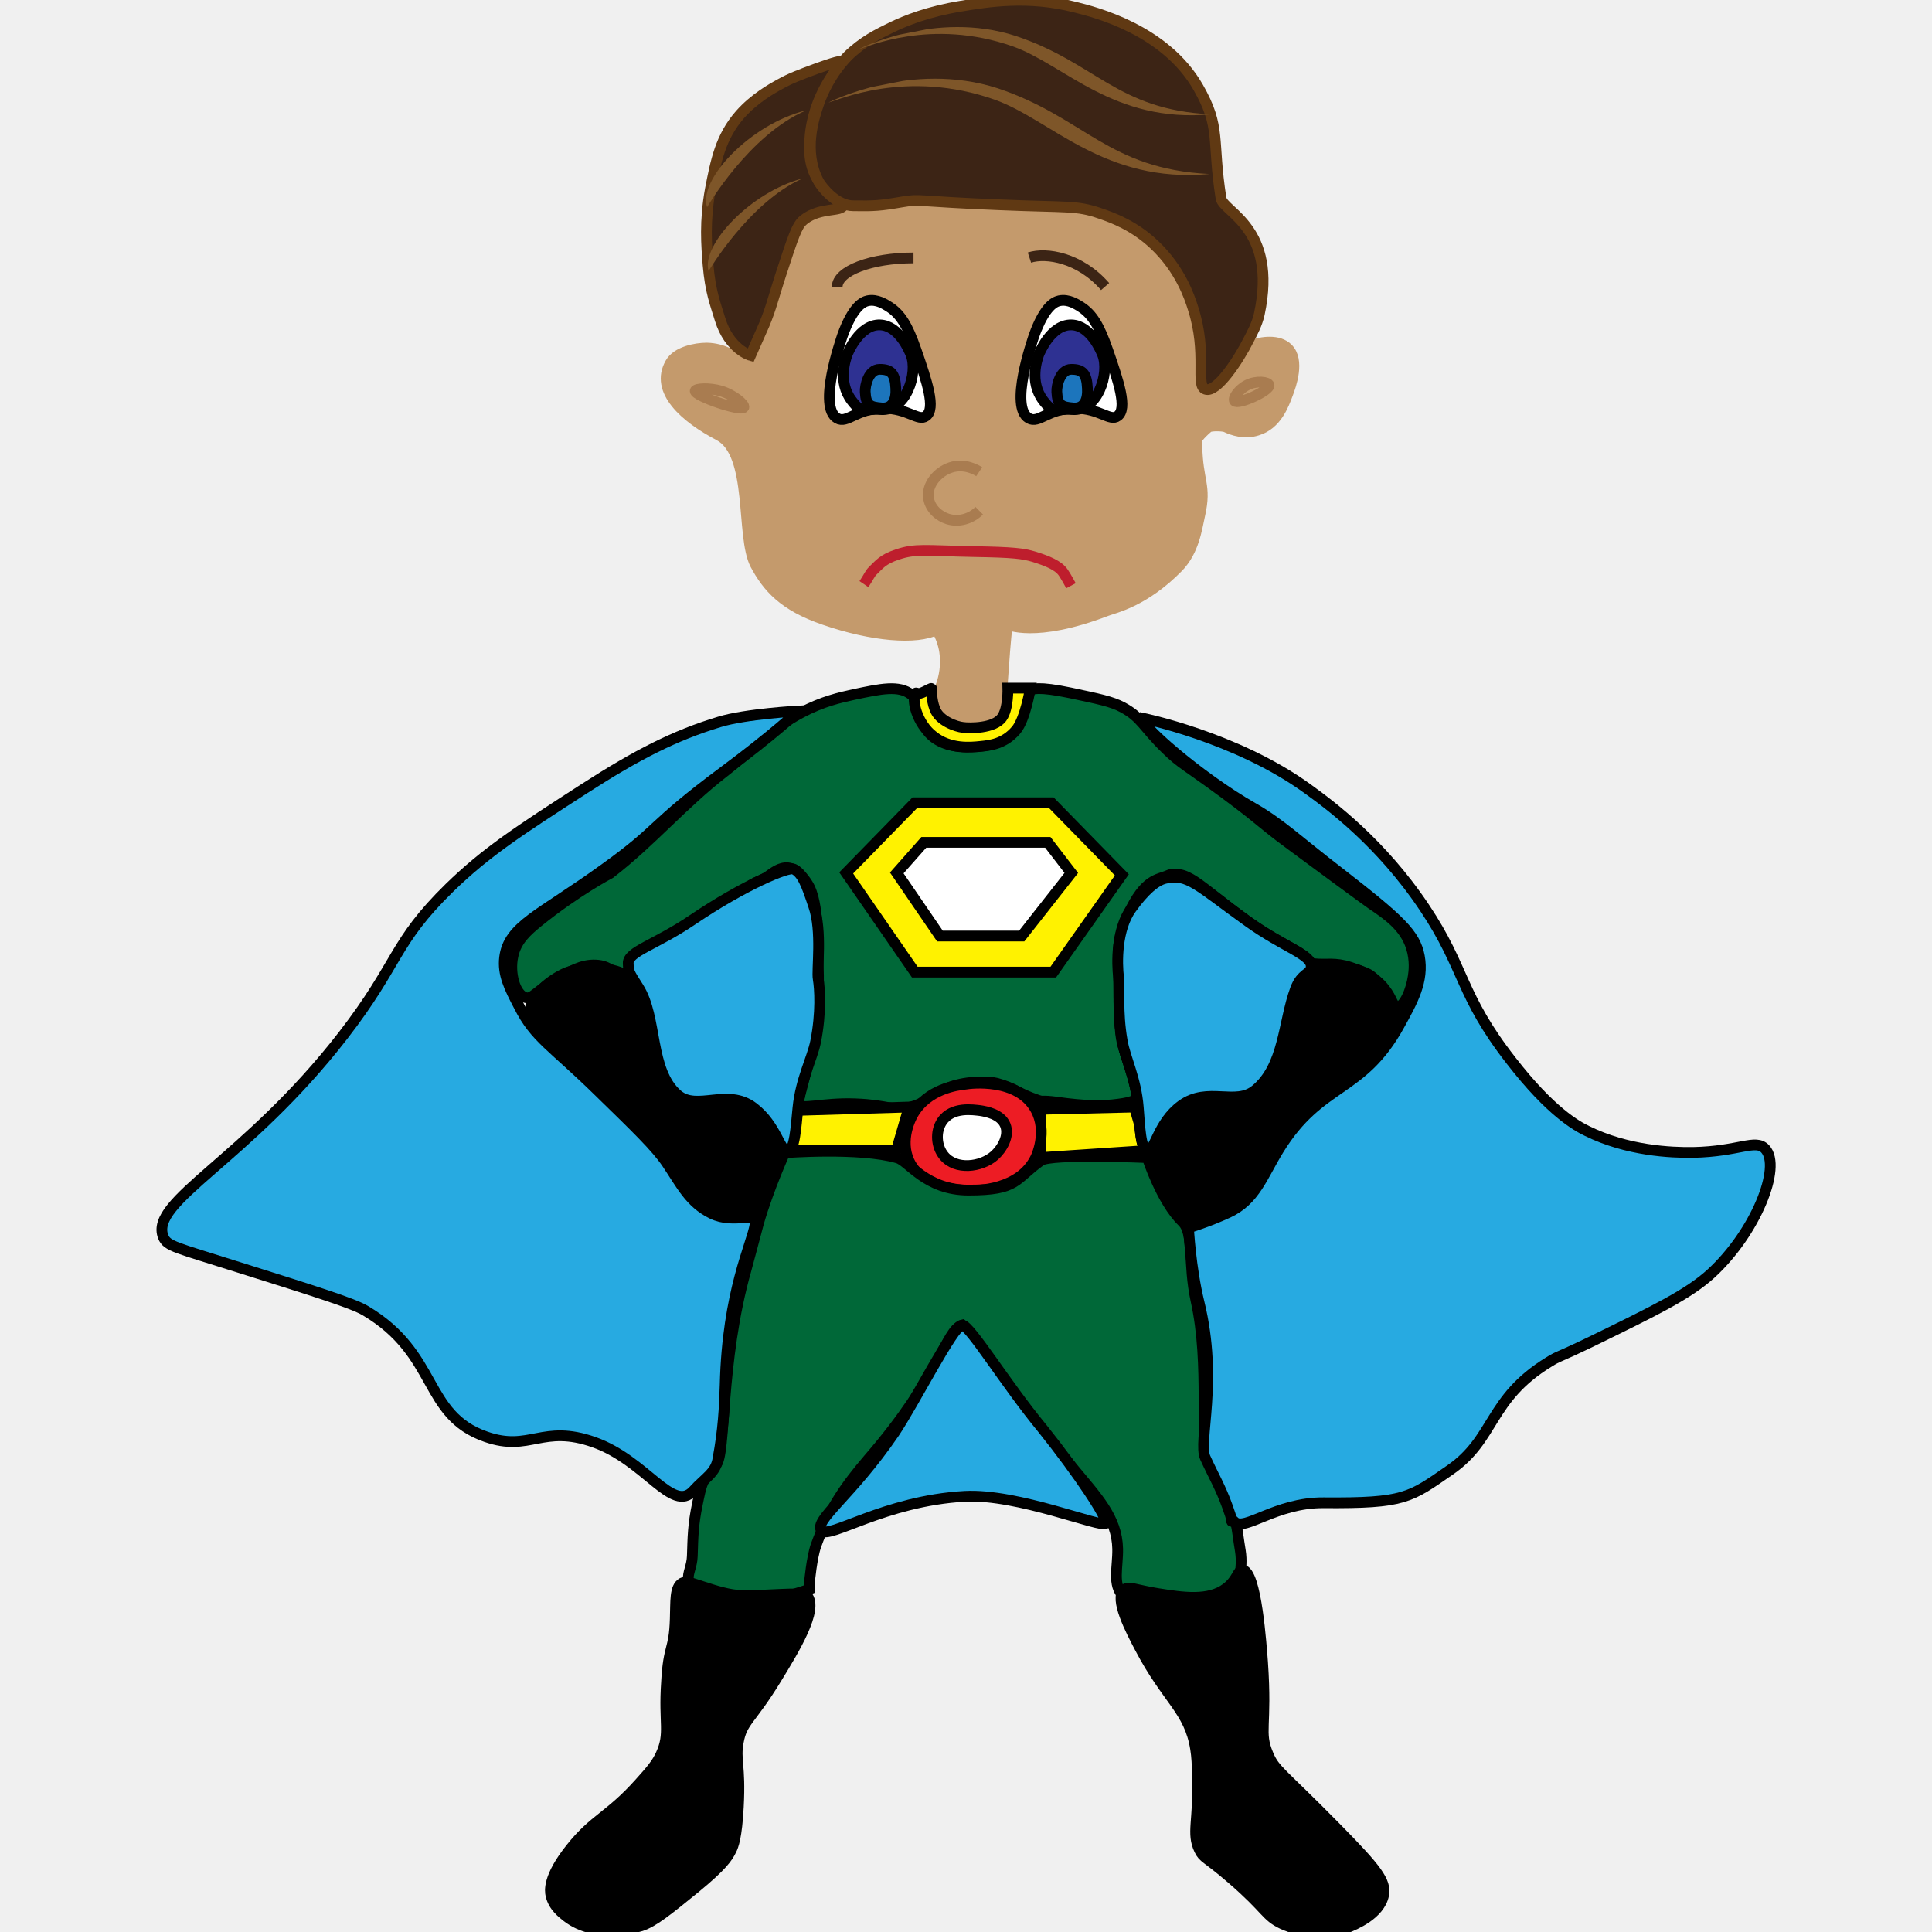
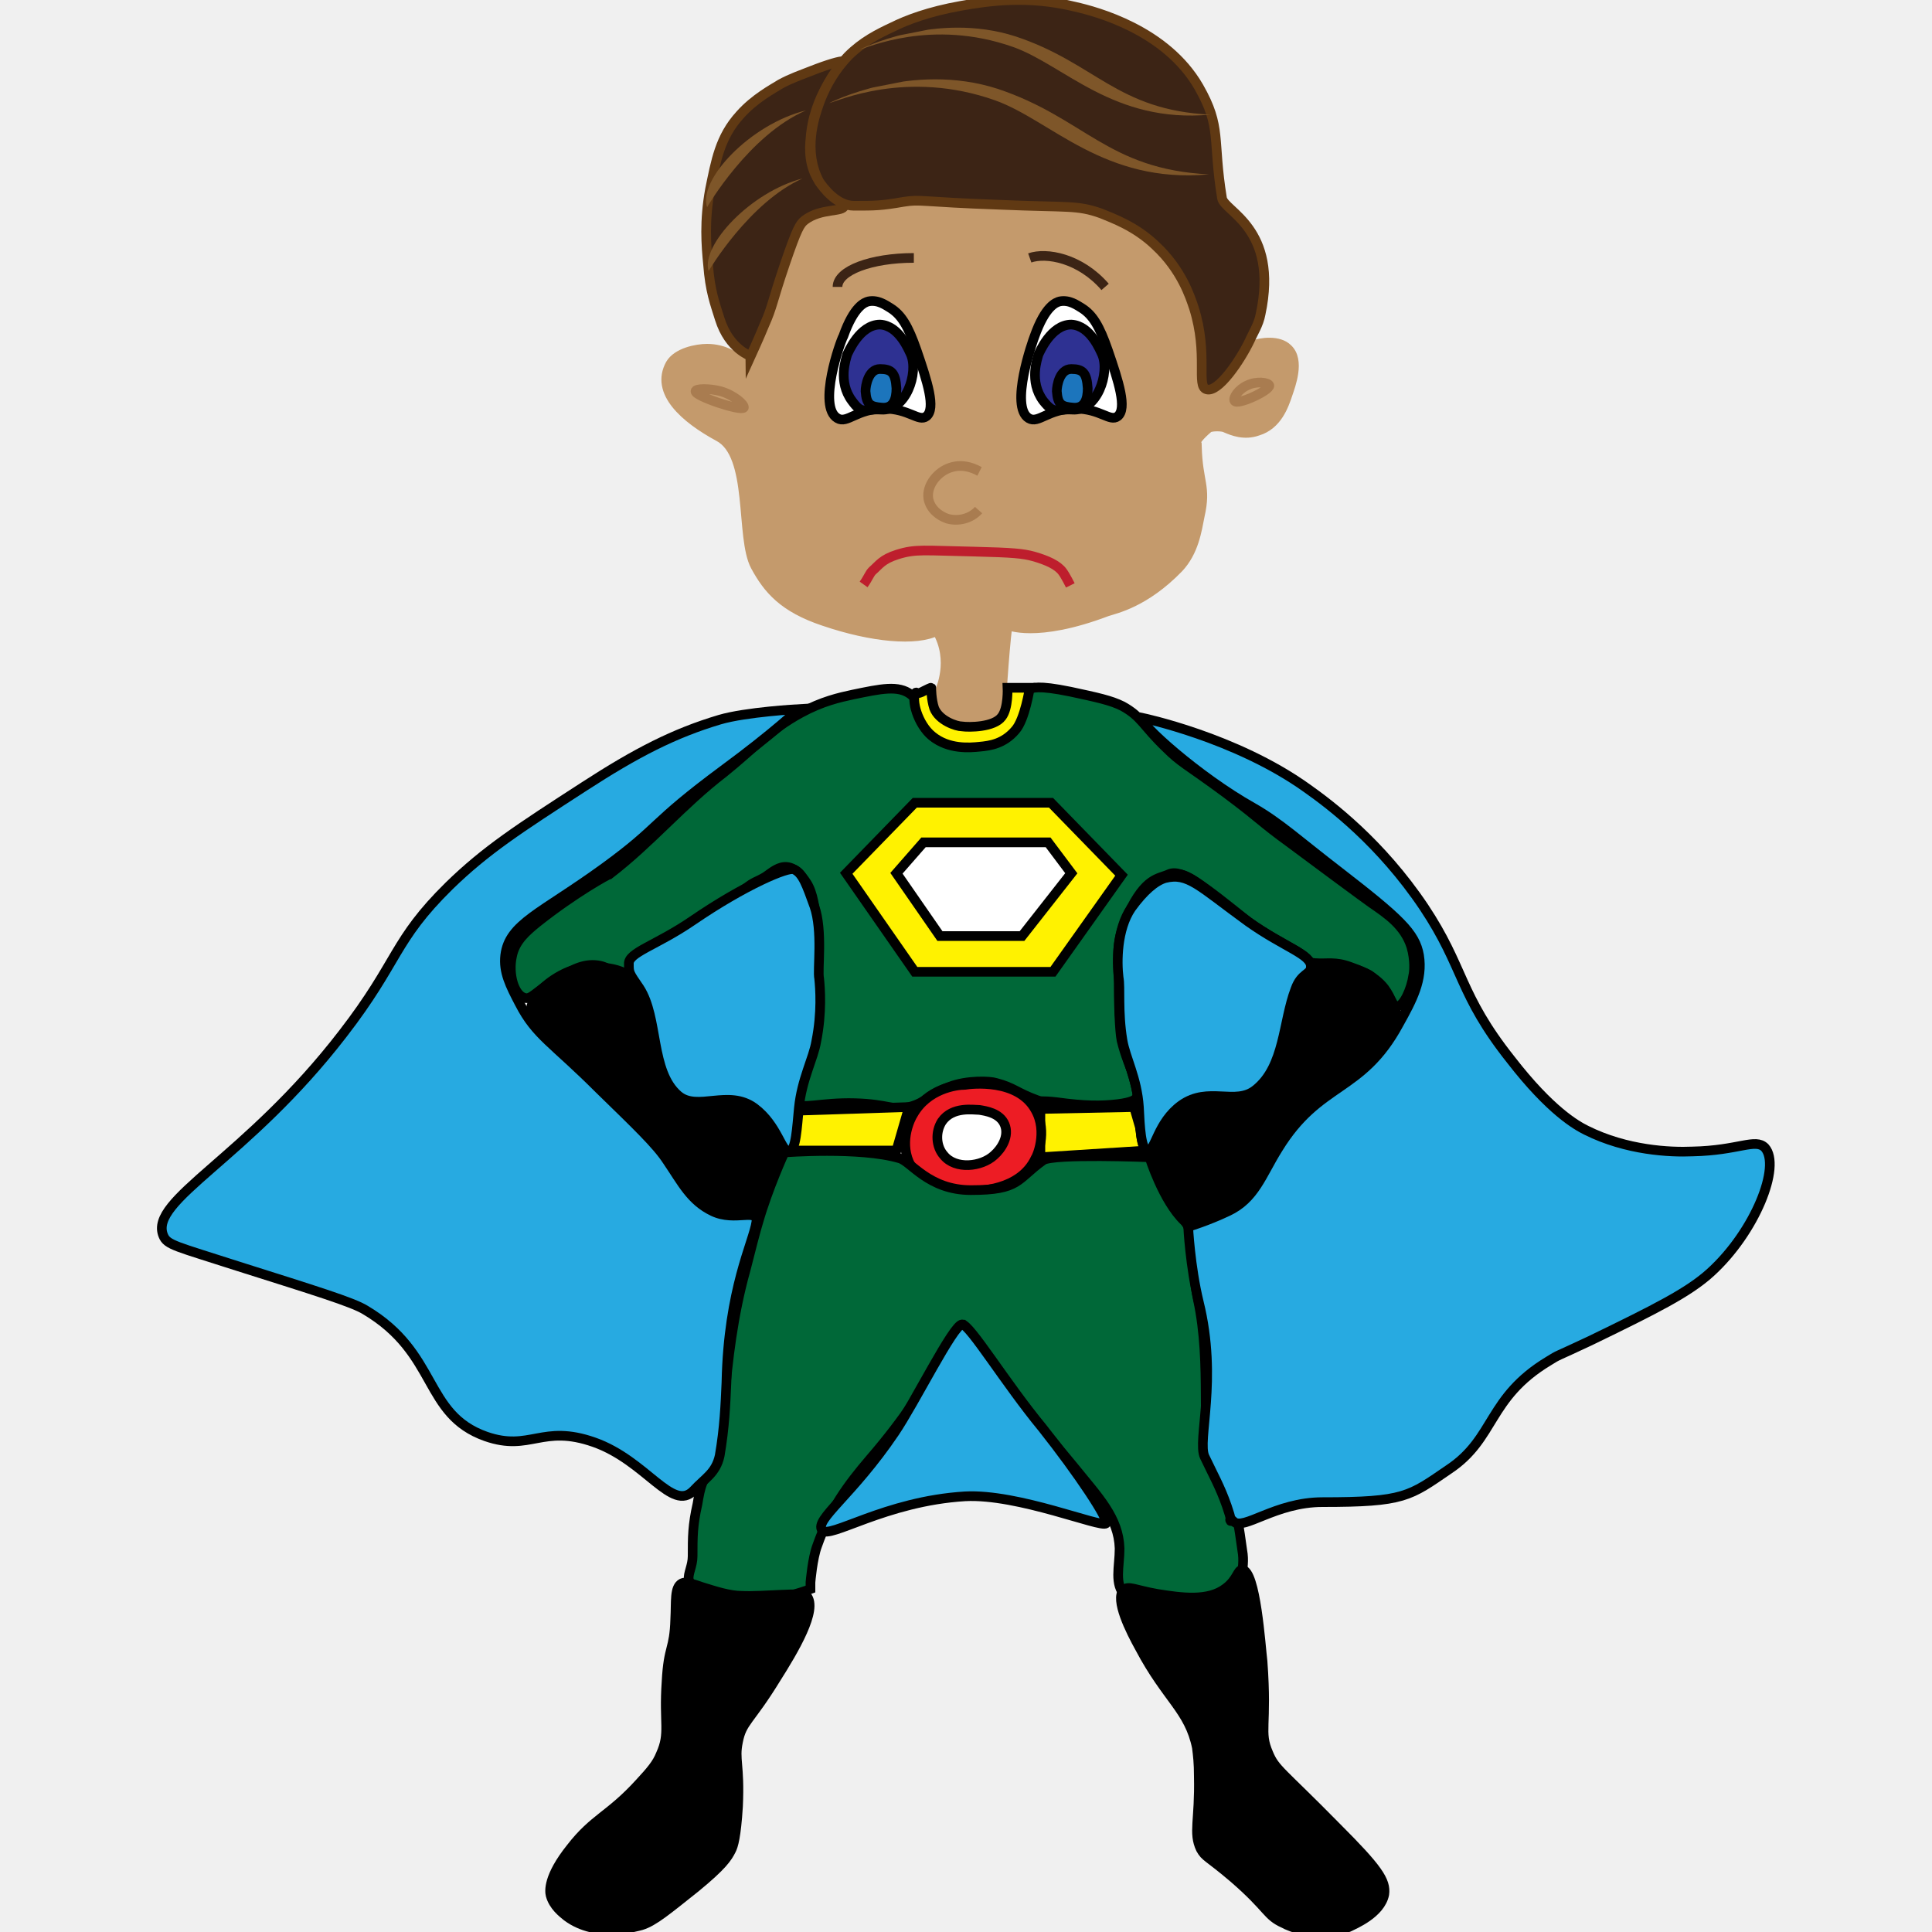
- <svg xmlns="http://www.w3.org/2000/svg" xmlns:xlink="http://www.w3.org/1999/xlink" version="1.1" id="Layer_1" x="0px" y="0px" viewBox="0 0 600 600" enable-background="new 0 0 600 600" xml:space="preserve">
+ <svg xmlns="http://www.w3.org/2000/svg" xmlns:xlink="http://www.w3.org/1999/xlink" version="1.1" id="Layer_1" x="0px" y="0px" viewBox="0 0 200 200" enable-background="new 0 0 200 200" xml:space="preserve">
  <symbol id="Brown_Hair_1" viewBox="-8.1 -3.4 16.2 6.8">
    <g>
      <path fill="#7E5629" d="M-8.1,2.5c0,0,10.4-0.9,16.2-5.9C3.6,2-5.5,4.9-8.1,2.5z" />
    </g>
  </symbol>
  <symbol id="Brown_Hair_4" viewBox="-11.3 -7.7 22.6 15.3">
    <path fill="#7E5629" d="M-11.3,6.9c0,0,5.6,2.6,10.6-1.9c5-4.6,5.8-10.2,12-12.7C4.7-6.6,2.2,0.8-1,3.9C-6.1,8.8-10.8,6.9-11.3,6.9   z" />
  </symbol>
+   <path fill="#C49A6C" stroke="#C49A6C" stroke-miterlimit="10" d="M103.6,73.5c0,0,0.3-5.6,0.7-8.8c0,0,2.9,1.4,10.3-1.4  c0.9-0.3,3.9-0.9,7.4-4.5c1.6-1.7,1.9-3.9,2.2-5.4c0.7-3.1-0.2-3.4-0.3-7.2c0,0-0.8-0.2,1.2-1.9c0.3-0.2,1.5-0.2,1.8,0  c0.7,0.3,1.9,0.8,3.3,0.3c2-0.6,2.7-2.6,3.1-3.8c0.3-0.9,1.3-3.5,0-4.7c-0.9-0.9-2.7-0.7-3.8-0.3c-3.4,1.2-3.9,5.5-5,5.3  c-0.9-0.1,0.2-1.9-0.9-6.9c-0.3-1.4-0.2-1.7-1.7-4.6c-1.1-2-2.3-4.6-4.1-5.7c-2-1.2-3.8-2.4-9-2.8c-5.7-0.4-6.6-0.1-13-0.3  c-2.7-0.1-6.5-0.1-12.1,2.5c-2.1,0.9-3.5,9.2-4.3,10.3c-2.9,4,0,4.9-0.3,5.9c0,0,0,0,0,0c-0.2,0.1-1.2-1.3-2.5-2.2  c-0.4-0.3-1.6-1.2-3.4-1.2c-1.1,0-3.1,0.4-3.8,1.6c-1.6,2.9,1.5,5.6,5,7.5c3.6,1.9,2.2,10.4,3.8,13.4c1.3,2.4,2.9,4.3,7.1,5.7  c5,1.7,9.6,2.1,11.7,1l0,0c1.8,3.1,0.3,6.2,0.3,6.2c0,0.4,0,1,0,1.7c0.4,0.4,1.3,0.8,2.4,1.2c0.3,0.1,0.7,0.1,1.1,0.1  C102.4,74.5,103.6,73.5,103.6,73.5z" />
+   <path fill="#006838" stroke="#000000" stroke-miterlimit="10" d="M94.3,71.9c-1.3-1-3.1-0.6-6,0c-1.4,0.3-3.2,0.7-5.4,1.9  c-3.3,1.8-5,3.8-8,6.2c-4.3,3.3-7.5,7.2-11.8,10.5c-0.1,0-3.6,1.9-7.5,5c-1.1,0.9-2.3,1.9-2.6,3.5c-0.4,1.8,0.2,4,1.3,4.3  c0.7,0.2,1.1-0.6,3.2-1.9c1.4-0.8,2.6-1.6,4.1-1.5c1.5,0.1,1.6,0.9,2.8,0.9c2.2,0.1,4.8-3.6,6.4-4.7c1.5-1,3.6-1.4,5.9-3.7  c1.2-1.1,1.4-1,2.3-1.5c1-0.5,2.5-2.6,4.5,0.5c1.3,2,1,6.7,1.1,8.8c0.1,1.6,0,5.9-0.8,9c0,0-0.1,0.5-0.8,3.1l-0.5,1.9  c0.3,0.7,2.5-0.1,6,0c3.5,0.1,3.9,0.8,5.6,0.4c1.9-0.5,2-1.3,4.2-2.1c1.8-0.7,4.2-0.6,4.8-0.4c1.9,0.5,2.1,1,4.3,1.8  c0.6,0.2,0.3,0,2,0.2c2.9,0.4,4.6,0.4,6.3,0.2c1.6-0.2,1.8-0.5,1.9-0.6c0.8-1-0.7-2.7-1.5-6c-0.2-1-0.3-3.7-0.3-6.9  c0-1.8-0.4-3.3,1-6.2c1.8-3.8,3.1-3.6,4.2-4.1c1.3-0.6,3.6,1.2,8.2,4.9c3.7,2.9,4.7,4.1,6.9,4.3c1.3,0.1,2.1-0.2,3.7,0.4  c0.8,0.3,2.4,0.8,3.5,2.2c0.8,1.1,0.8,1.8,1.3,1.9c0.7,0,1.5-1.8,1.7-3.2c0.1-0.4,0.2-1.6-0.2-3c-0.7-2.2-2.5-3.4-4.1-4.5  c0,0-0.6-0.4-8.4-6.2c-3.3-2.4-2.7-2.2-6.7-5.2c-4.2-3.1-4.6-3.1-6.2-4.7c-2.4-2.3-2.5-3.2-4.5-4.3c-1.2-0.6-2.6-0.9-5.4-1.5  c-3.4-0.7-4-0.4-4.3-0.2c-1.2,0.9-0.2,2.5-1.5,4.1c-1.3,1.6-3.6,1.7-4.5,1.7c-0.9,0-2.7,0.1-4.1-1.1C94.9,74.8,95.8,73.1,94.3,71.9z  " />
+   <polygon fill="#FFF200" stroke="#000000" stroke-miterlimit="10" points="94.7,83.1 87.6,90.4 94.7,100.6 109,100.6 116.1,90.6   108.8,83.1 " />
+   <polygon fill="#FFFFFF" stroke="#000000" stroke-miterlimit="10" points="92.8,90.4 97.3,96.9 105.8,96.9 110.9,90.4 108.5,87.2   95.6,87.2 " />
+   <path stroke="#000000" stroke-miterlimit="10" d="M55,104.2c-0.3,1.2,0.6,2.5,3.4,5.2c5.9,5.9,6.7,5.1,9.1,8.2  c2.4,3,2.8,5.3,6.2,7.7c1.4,1,2.4,1.4,3.4,1.1c1.8-0.5,2.4-3.2,2.8-4.9c0.4-1.8,0.9-4.1-0.4-5.8c-1-1.3-2.6-1.6-3.7-1.9  c-2.5-0.5-3.2,0.4-4.5,0c-3.9-1.1-2.1-10.9-6.7-13.1c-1.9-0.9-4.4-0.5-5.5-0.2C57.9,100.9,55.4,102.4,55,104.2z" />
+   <path stroke="#000000" stroke-miterlimit="10" d="M136.3,100.3c-4.2,1.6-2.5,10.8-7.1,13.1c-2.3,1.1-4-0.6-6.5,1.1  c-2.5,1.7-2.9,4.7-3,5c-0.3,2.7,0.9,6.3,3.2,6.9c1.4,0.4,2.8-0.4,3.9-1.1c2.9-1.8,3.2-3.7,5.6-6.7c1-1.3,0.8-0.7,8.8-8  c2.5-2.3,3.7-3.4,3.5-4.9c-0.2-2.1-2.3-4.4-3-4.8C140.8,100.4,138.3,99.5,136.3,100.3z" />
+   <path fill="#FFF200" stroke="#000000" stroke-miterlimit="10" d="M81.8,115c-0.4,1.4-0.7,2.7-1.1,4.1h12.1l1.3-4.5L81.8,115z" />
+   <polygon fill="#FFF200" stroke="#000000" stroke-miterlimit="10" points="107.7,114.8 107.7,119.8 118.7,119.1 117.4,114.6 " />
+   <path fill="#ED1C24" stroke="#000000" stroke-miterlimit="10" d="M94.5,115.4c-0.2,0.3-1.4,2.6-0.4,4.9c1.4,2.9,5.4,3,6.2,3  c0.9,0,5.3,0,6.9-3.4c0.1-0.1,1.3-2.7,0-5c-1.8-3.3-6.7-2.7-7.3-2.6C99,112.3,96,112.7,94.5,115.4z" />
+   <path fill="#FFFFFF" stroke="#000000" stroke-miterlimit="10" d="M97.5,116.1c-0.7,1.1-0.6,2.6,0.2,3.5c1.2,1.5,3.9,1.2,5.2,0  c0.8-0.7,1.6-2,1.1-3.2s-2-1.4-2.6-1.5C100.8,114.9,98.6,114.5,97.5,116.1z" />
+   <path fill="#006838" stroke="#000000" stroke-miterlimit="10" d="M81.2,119.3c0,0-1.7,3.7-2.7,7.2c-0.2,0.6-0.9,3.3-1.3,4.9  c-2.7,9.6-2.1,19.2-3.1,20.2c-1.4,1.3-1.6,2.3-1.9,4.1c-0.5,2.2-0.5,3.4-0.5,5.4c0,1-0.5,1.8-0.4,2.4c0.2,0.9,1.7,1.4,2.8,1.7  c0.6,0.2,3.1,0.5,5.1,0.4c2.1-0.1,4.7-1.1,4.7-1.1v-0.7c0,0,0.2-2.5,0.7-3.8c1.3-3.7,3.1-6.2,5.5-9c7.5-8.7,8-13.3,9.6-13.8  c0,0,3.1,4.6,11.5,14.7c2.5,3.1,4.6,5.2,4.7,8.4c0,1.9-0.6,3.7,0.6,4.9c0.3,0.3,0.7,0.6,3.5,0.7c5.1,0.3,6.6-0.6,7.1-0.9  c0.5-0.3,1.4-1,1.5-1.9c0-0.8,0.2-1.5,0-2.6c-0.4-2.6-0.3-3.3-1.6-5.6c-0.6-1-1-2.4-1.6-3.6c-1.2-2.6,0.1-9.9-1.4-16.8  c-0.8-3.8-0.2-6.9-1.4-8.1c-2.2-2.1-3.6-6.6-3.6-6.6s-9.9-0.4-11,0.3c-2.8,2-2.4,3.1-7.5,3.1c-4.4,0-6.2-3-7.4-3.3  C89,118.7,81.2,119.3,81.2,119.3z" />
+   <path stroke="#000000" stroke-miterlimit="10" d="M69.9,167.6c0.1-1.8-0.1-3.3,0.7-3.7c0.4-0.2,0.9,0,2.1,0.4  c1.3,0.4,2.8,0.9,4.1,0.9c2.2,0.1,6.4-0.4,6.7,0c1.2,1.4-1.3,5.6-3.2,8.6c-2.7,4.4-3.5,4.4-3.9,6.5c-0.4,1.9,0.2,2.3,0,6.7  c-0.2,3.2-0.5,4.1-0.7,4.5c-0.4,0.8-0.9,1.6-3.7,3.9c-2.9,2.3-4.3,3.5-5.6,3.9c-0.4,0.1-4.6,1.4-7.7-0.9c-0.5-0.4-1.4-1.1-1.7-2.2  c-0.1-0.4-0.3-1.9,2.1-4.9c2.4-3.1,4-3.3,7.1-6.7c1.2-1.3,1.8-2,2.2-3c1-2.2,0.3-3.2,0.6-7.5C69.2,170.3,69.8,170.9,69.9,167.6z" />
+   <path stroke="#000000" stroke-miterlimit="10" d="M118,170.6c-1-1.8-2.6-5-1.7-6c0.5-0.5,1.2,0,3.5,0.4c2.5,0.4,5.3,0.8,7.1-0.6  c1.2-0.9,1.2-1.9,1.7-1.9c1.4,0.1,1.9,7.9,2.1,9.5c0.5,6.8-0.4,7.2,0.6,9.5c0.7,1.7,1.3,1.8,7.1,7.7c4.2,4.2,5.1,5.5,4.9,6.9  c-0.4,2-3.1,3.1-3.7,3.4c-3.2,1.2-6.2-0.1-6.7-0.4c-1.8-0.8-1.5-1.5-5.2-4.7c-2.7-2.3-2.9-2.1-3.4-3c-0.8-1.7-0.1-2.9-0.2-7.5  c0-1.4-0.1-2.2-0.2-3C123.1,177,120.8,175.9,118,170.6z" />
+   <path fill="#27AAE1" stroke="#000000" stroke-miterlimit="10" d="M118.2,74.3c0,0,9.7,2,17.1,7.3c2.4,1.7,7.6,5.6,12.1,12.3  c4.2,6.3,3.6,9,9,15.8c4.1,5.3,6.8,6.8,7.8,7.3c4.2,2.1,8.7,2.3,11,2.2c4.8-0.1,6.5-1.4,7.5-0.4c1.7,1.9-1,8.7-5.6,12.9  c-2.3,2.1-5.7,3.8-12.5,7.1c-3.6,1.7-3.2,1.4-4.3,2.1c-6.3,3.8-5.5,8-10.3,11.2c-4.1,2.8-4.6,3.4-13.1,3.4c-4.9,0-8.2,3-9.2,2  c-0.9-0.9,0.3,1.3-0.7-1.6c-0.7-2-1.4-3.2-2.3-5.1c-0.8-1.7,1.4-7.9-0.6-16c-0.9-3.7-1.1-7.8-1.1-7.8s2-0.6,4.1-1.6  c2.8-1.3,3.5-3.8,5.2-6.5c4.3-7,8.6-5.7,12.5-12.9c1.4-2.5,2.5-4.6,2.1-7.1c-0.4-2.3-2-3.8-8.2-8.6c-4.3-3.3-6.2-5.1-9-6.7  C124,80.4,117.8,74.8,118.2,74.3z" />
  <g>
-     <path fill="#C49A6C" stroke="#C49A6C" stroke-width="3.338" stroke-miterlimit="10" d="M310.8,220.4c0,0,0.9-16.7,2-26.5   c0,0,8.6,4.3,30.8-4.2c2.6-1,11.7-2.8,22.3-13.6c4.8-5,5.7-11.6,6.7-16.2c2.1-9.3-0.7-10.2-0.9-21.6c0,0-2.3-0.6,3.5-5.6   c0.8-0.6,4.6-0.5,5.5-0.1c2.1,1,5.8,2.3,9.8,1c5.9-1.8,8.1-7.8,9.4-11.3c1-2.6,3.8-10.4,0-14.1c-2.8-2.8-8-2.1-11.3-0.9   c-10.1,3.7-11.7,16.5-15,16c-2.8-0.4,0.7-5.8-2.8-20.7c-1-4.2-0.6-5.2-5.2-13.9c-3.2-6-6.8-13.8-12.4-17.2   c-5.9-3.5-11.5-7.2-27.1-8.4c-17.1-1.2-19.9-0.2-38.9-1c-8-0.3-19.6-0.3-36.4,7.4c-6.2,2.8-10.4,27.7-12.8,30.9   c-8.8,11.9,0.1,14.7-0.8,17.8c0,0.1,0,0.1-0.1,0.1c-0.7,0.4-3.6-3.8-7.5-6.6c-1.1-0.8-4.9-3.5-10.1-3.6c-3.4,0-9.3,1.1-11.3,4.7   c-4.9,8.6,4.6,16.9,15.1,22.4c10.8,5.7,6.7,31.3,11.3,40.1c3.8,7.1,8.8,12.8,21.3,17.1c15,5.2,28.9,6.3,35,3.1l0,0   c5.5,9.2,0.9,18.6,0.9,18.6c0,1.1-0.1,2.9-0.1,5.2c1.3,1.1,3.8,2.5,7.1,3.5c0.9,0.3,2,0.4,3.3,0.4   C307.2,223.4,310.8,220.4,310.8,220.4z" />
-     <path fill="#006838" stroke="#000000" stroke-width="3.338" stroke-miterlimit="10" d="M283,215.7c-3.8-3-9.4-1.8-17.9,0   c-4.1,0.9-9.6,2.1-16.2,5.6c-10,5.3-14.9,11.3-24.1,18.5c-12.9,10-22.6,21.6-35.3,31.4c-0.2,0.1-10.8,5.7-22.4,15.1   c-3.3,2.7-6.8,5.7-7.8,10.6c-1.2,5.4,0.7,12,3.9,12.9c2.1,0.6,3.2-1.9,9.5-5.6c4.3-2.5,7.9-4.7,12.3-4.5c4.5,0.2,4.9,2.6,8.4,2.8   c6.5,0.3,14.4-10.9,19.2-14.2c4.4-3,10.7-4.2,17.8-11c3.5-3.3,4.1-3,6.9-4.4c3-1.5,7.6-7.7,13.5,1.6c3.8,5.9,3,20.2,3.3,26.3   c0.3,4.8,0,17.8-2.5,26.9c0,0-0.3,1.6-2.4,9.4l-1.5,5.7c0.8,2.1,7.6-0.4,17.9,0c10.5,0.4,11.7,2.4,16.8,1.1   c5.7-1.4,6.1-3.8,12.7-6.3c5.5-2.1,12.6-1.7,14.4-1.2c5.6,1.5,6.4,3.1,12.9,5.3c1.9,0.6,0.8-0.1,5.9,0.6c8.6,1.2,13.9,1.3,19,0.6   c4.7-0.6,5.3-1.4,5.6-1.7c2.4-3.1-2.2-8.1-4.5-17.9c-0.7-3.1-1-11.2-1-20.6c0-5.5-1.1-9.9,2.9-18.6c5.3-11.5,9.4-10.8,12.6-12.3   c3.8-1.7,10.8,3.7,24.6,14.6c11.1,8.7,14.1,12.3,20.7,12.9c3.8,0.4,6.3-0.5,11.2,1.1c2.3,0.8,7.2,2.3,10.6,6.7   c2.5,3.2,2.5,5.5,3.9,5.6c2.2,0.1,4.4-5.3,5-9.5c0.2-1.3,0.7-4.9-0.6-9c-2.1-6.5-7.4-10.1-12.3-13.4c0,0-1.8-1.2-25.2-18.5   c-9.9-7.3-8.1-6.7-20.2-15.7c-12.6-9.3-13.7-9.3-18.5-14c-7.2-7-7.5-9.7-13.4-12.9c-3.5-1.9-7.8-2.7-16.2-4.5   c-10.1-2.1-11.9-1.3-12.9-0.6c-3.6,2.7-0.7,7.6-4.5,12.3c-3.8,4.8-10.9,5-13.4,5c-2.7,0.1-8.2,0.2-12.3-3.4   C284.7,224.3,287.3,219.2,283,215.7z" />
-     <polygon fill="#FFF200" stroke="#000000" stroke-width="3.338" stroke-miterlimit="10" points="284.1,249.3 262.8,271.1    284.1,301.9 327.1,301.9 348.4,271.7 326.5,249.3  " />
-     <polygon fill="#FFFFFF" stroke="#000000" stroke-width="3.338" stroke-miterlimit="10" points="278.5,271.1 291.9,290.7    317.3,290.7 332.7,271.1 325.4,261.6 286.9,261.6  " />
-     <path stroke="#000000" stroke-width="3.338" stroke-miterlimit="10" d="M164.9,312.5c-1,3.7,1.9,7.5,10.1,15.7   c17.8,17.7,20.1,15.3,27.4,24.6c7.1,9.1,8.5,15.9,18.5,23c4.3,3.1,7.3,4.1,10.1,3.4c5.4-1.5,7.3-9.7,8.4-14.6   c1.3-5.5,2.8-12.3-1.1-17.4c-3-3.9-7.7-4.9-11.2-5.6c-7.6-1.6-9.5,1.2-13.4,0c-11.6-3.4-6.3-32.7-20.2-39.2   c-5.7-2.7-13.3-1.6-16.5-0.7S166.2,307.3,164.9,312.5z" />
-     <path stroke="#000000" stroke-width="3.338" stroke-miterlimit="10" d="M408.8,300.8c-12.7,4.8-7.5,32.5-21.3,39.2   c-7,3.4-12-1.7-19.6,3.4c-7.6,5-8.8,14.1-9,15.1c-1,8.2,2.6,18.8,9.5,20.7c4.3,1.2,8.5-1.3,11.8-3.4c8.8-5.5,9.7-11.2,16.8-20.2   c3.1-3.9,2.4-2.2,26.3-24.1c7.6-7,11-10.2,10.6-14.6c-0.5-6.4-6.8-13.3-9-14.4C422.5,301.3,414.9,298.5,408.8,300.8z" />
-     <path fill="#FFF200" stroke="#000000" stroke-width="3.338" stroke-miterlimit="10" d="M245.4,344.9c-1.1,4.1-2.2,8.2-3.4,12.3   h36.4l3.9-13.4L245.4,344.9z" />
-     <polygon fill="#FFF200" stroke="#000000" stroke-width="3.338" stroke-miterlimit="10" points="323.2,344.5 323.2,359.5    356.2,357.3 352.3,343.8  " />
-     <path fill="#ED1C24" stroke="#000000" stroke-width="3.338" stroke-miterlimit="10" d="M283.5,346.1c-0.5,0.9-4.3,7.9-1.1,14.6   c4.1,8.7,16.2,8.9,18.5,9c2.7,0.1,15.8-0.1,20.7-10.1c0.2-0.4,3.9-8.1,0-15.1c-5.5-9.9-20.2-8.1-21.8-7.8   C297.1,337,288,338.2,283.5,346.1z" />
-     <path fill="#FFFFFF" stroke="#000000" stroke-width="3.338" stroke-miterlimit="10" d="M292.5,348.3c-2.1,3.2-1.7,7.8,0.6,10.6   c3.7,4.6,11.6,3.6,15.7,0c2.3-2,4.8-6.1,3.4-9.5c-1.4-3.4-5.9-4.2-7.8-4.5C302.4,344.7,295.7,343.5,292.5,348.3z" />
-     <path fill="#006838" stroke="#000000" stroke-width="3.338" stroke-miterlimit="10" d="M243.7,358c0,0-5,11-8.1,21.7   c-0.5,1.8-2.6,9.9-3.9,14.6c-8.2,28.8-6.2,57.6-9.3,60.5c-4.2,3.8-4.7,6.8-5.8,12.2c-1.4,6.7-1.4,10.3-1.6,16.3   c-0.1,3.1-1.5,5.3-1.2,7.2c0.6,2.8,5.2,4.2,8.4,5c1.8,0.5,9.3,1.6,15.2,1.3c6.4-0.4,14-3.3,14-3.3v-2.2c0,0,0.7-7.6,2-11.3   c4-11.2,9.2-18.6,16.4-27c22.5-26,23.9-39.8,28.9-41.4c0,0,9.2,13.8,34.4,44.2c7.6,9.2,13.8,15.5,14,25.2   c0.1,5.7-1.7,11.2,1.7,14.6c0.8,0.8,2.1,1.8,10.6,2.2c15.3,0.9,19.9-1.9,21.3-2.8c1.5-1,4.3-2.9,4.5-5.6c0.1-2.5,0.5-4.6,0-7.8   c-1.3-7.7-0.8-9.8-4.8-16.7c-1.8-3-3-7.1-4.7-10.7c-3.6-7.7,0.3-29.7-4.3-50.4c-2.5-11.5-0.5-20.8-4.2-24.4   c-6.5-6.3-10.9-19.9-10.9-19.9s-29.8-1.3-33,0.9c-8.3,5.9-7.1,9.2-22.5,9.2c-13.3,0-18.5-9-22.1-10   C266.9,356.2,243.7,358,243.7,358z" />
-     <path stroke="#000000" stroke-width="3.338" stroke-miterlimit="10" d="M209.7,502.8c0.2-5.4-0.2-9.9,2.2-11.2   c1.3-0.7,2.7,0,6.2,1.1c4,1.3,8.3,2.7,12.3,2.8c6.7,0.2,19.1-1.2,20.2,0c3.7,4.3-4,16.8-9.5,25.8c-8,13.1-10.6,13.1-11.8,19.6   c-1.1,5.8,0.7,7,0,20.2c-0.5,9.5-1.6,12.2-2.2,13.4c-1.1,2.3-2.8,4.9-11.2,11.8c-8.6,7-12.9,10.5-16.8,11.8   c-1.1,0.3-13.9,4.2-23-2.8c-1.5-1.2-4.2-3.2-5-6.7c-0.3-1.3-1-5.6,6.2-14.6c7.3-9.2,12-9.8,21.3-20.2c3.6-4,5.4-6.1,6.7-9   c3-6.6,0.8-9.6,1.7-22.4C207.6,510.9,209.4,512.7,209.7,502.8z" />
-     <path stroke="#000000" stroke-width="3.338" stroke-miterlimit="10" d="M354,511.7c-2.9-5.5-7.9-15.1-5-17.9   c1.4-1.4,3.6,0,10.6,1.1c7.6,1.2,15.8,2.5,21.3-1.7c3.5-2.7,3.5-5.7,5-5.6c4.3,0.3,5.8,23.7,6.2,28.6c1.4,20.3-1.3,21.5,1.7,28.6   c2.1,5.1,3.9,5.3,21.3,23c12.5,12.7,15.4,16.5,14.6,20.7c-1.2,6.1-9.2,9.3-11.2,10.1c-9.6,3.7-18.6-0.4-20.2-1.1   c-5.3-2.5-4.6-4.4-15.7-14c-8.1-7-8.8-6.3-10.1-9c-2.5-5.2-0.2-8.8-0.6-22.4c-0.1-4.3-0.2-6.5-0.6-9   C369.4,531.1,362.4,527.8,354,511.7z" />
-     <path fill="#27AAE1" stroke="#000000" stroke-width="3.338" stroke-miterlimit="10" d="M354.7,223c0,0,29.2,5.9,51.3,21.9   c7.2,5.2,22.9,16.8,36.4,37c12.7,19,10.9,27,26.9,47.5c12.3,15.9,20.4,20.3,23.5,21.8c12.5,6.2,26.2,6.8,33,6.7   c14.4-0.3,19.4-4.3,22.4-1.1c5.2,5.6-3,26-16.8,38.7c-7,6.4-17.2,11.4-37.5,21.3c-10.8,5.2-9.7,4.2-12.9,6.2   c-18.8,11.5-16.6,23.9-30.8,33.6c-12.3,8.5-13.9,10.3-39.2,10.1c-14.8-0.1-24.5,9-27.6,5.9c-2.6-2.6,0.9,3.8-2.2-4.7   c-2.1-5.9-4.3-9.5-6.9-15.2c-2.3-5,4.1-23.6-1.9-48.1c-2.7-11-3.3-23.3-3.3-23.3s6-1.8,12.3-4.7c8.4-3.9,10.6-11.3,15.7-19.6   c13-21.1,25.7-17.2,37.5-38.7c4.1-7.4,7.6-13.7,6.2-21.3c-1.3-6.9-5.9-11.3-24.6-25.8c-12.9-9.9-18.5-15.4-26.9-20.2   C372.1,241.2,353.4,224.5,354.7,223z" />
-     <g>
-       <path fill="#27AAE1" stroke="#000000" stroke-width="3.338" stroke-miterlimit="10" d="M361.8,272.8c6-4.2,10.5,2.5,25.8,13.4    c11.3,8.1,19.8,10.2,19.6,14c-0.1,2.5-3,1.8-4.9,7c-3.8,10.3-3.4,23.9-12.4,31.3c-6.2,5.1-14.8-1.2-23,4.8    c-7.4,5.4-8.2,14.4-10.6,14c-2.1-0.4-2.3-7.4-2.8-13.4c-0.7-9-4.1-15.3-5-20.7c-1.6-9.1-1-16.5-0.3-19.5c0.6-2.6,4.7-7.5,7.6-15.2    C358.1,281.9,359.4,274.5,361.8,272.8z" />
-     </g>
-     <path fill="#27AAE1" stroke="#000000" stroke-width="3.338" stroke-miterlimit="10" d="M343.4,473.1c-1.4,1.5-27.3-9.3-43.8-8.4   c-25,1.4-42.3,13.5-44.5,10.6c-2.4-3.2,9.2-10.7,22.6-30.3c6.2-9.2,18.4-33.5,21.1-33.5c2.4,0,13.5,18.3,24.9,32.1   C335,457.7,344.4,471.9,343.4,473.1z" />
-     <path fill="#27AAE1" stroke="#000000" stroke-width="3.338" stroke-miterlimit="10" d="M215.3,463c-6.5,7-14.7-9.4-30.8-15.1   c-16.1-5.7-19.9,3.1-33.6-1.7c-19.6-6.8-14.6-25.7-37.5-39.2c-3.9-2.3-15.7-6-39.2-13.4c-19.5-6.2-22.3-6.5-23.5-9.5   c-4.4-11.1,25.8-23.7,55.9-62.6c17.4-22.5,15.5-28.7,33-45.8c11.4-11.1,21.6-17.7,41.9-30.8c16.3-10.5,28-16.5,41.9-20.7   c8.1-2.5,24.6-3.4,24.6-3.4s-7.6,7.2-23.5,19c-23,17.1-19.1,17.4-37,30.2c-19.8,14.3-29.6,17.5-30.8,27.4   c-0.6,5.1,1.4,9.2,4.5,15.1c5,9.9,10.1,12.1,24.6,26.3c11.9,11.6,17.9,17.4,21.3,22.4c4.5,6.7,7.1,12.3,14,15.7   c7,3.4,14.1-1.1,13.4,3.4c-1,6.2-8.6,20.8-9.3,49.8c-0.2,6.9-0.6,14.2-2.2,22.7C222.4,457.4,219,458.9,215.3,463z" />
-     <g>
-       <path fill="#27AAE1" stroke="#000000" stroke-width="3.338" stroke-miterlimit="10" d="M361.8,272.8c7.1-1.8,10.5,2.5,25.8,13.4    c11.3,8.1,19.8,10.2,19.6,14c-0.1,2.5-3,1.8-4.9,7c-3.8,10.3-3.4,23.9-12.4,31.3c-6.2,5.1-14.8-1.2-23,4.8    c-7.4,5.4-8.2,14.4-10.6,14c-2.1-0.4-2.3-7.4-2.8-13.4c-0.7-9-4.1-15.3-5-20.7c-1.6-9.1-0.7-16.5-1.1-19.5    c-0.6-4.7-0.7-15.1,3.9-21.5C355.3,276.6,358.9,273.5,361.8,272.8z" />
-     </g>
-     <g>
-       <path fill="#27AAE1" stroke="#000000" stroke-width="3.338" stroke-miterlimit="10" d="M246.5,269.9c-1.7-0.8-15.4,4.9-31.5,15.8    c-11.5,7.8-20.1,9.8-19.9,13.5c0.1,2.6,0.1,2.6,3.2,7.5c5.9,9.3,3.3,25.7,12.1,33.3c6.1,5.2,15.5-2.2,23.6,4    c7.2,5.5,8.3,13.9,10.7,13.5c2.1-0.3,2.5-7.4,3.1-13.4c0.9-9,4.4-15.2,5.5-20.6c1.8-9.1,1.3-16.5,0.8-19.5    c-0.5-2.6,1.3-14.8-1.4-22.6C250.5,274.8,249.2,271.2,246.5,269.9z" />
-     </g>
-     <path fill="#FFF200" stroke="#000000" stroke-width="3.338" stroke-miterlimit="10" d="M284.5,215.2c0.2-0.2,0,0.9,2.8-0.5   c2.3-1.2,2-0.9,2-0.9s-0.1,3.5,1,6.3c1.4,3.9,6.8,5.6,8.7,5.8c2,0.3,9.8,0.4,12.2-3.1c2-2.8,1.8-9.1,1.8-9.1h7   c0,0-1.6,9.8-4.5,13.1c-3.6,4.2-7.9,4.7-11,5c-2.9,0.3-9.5,1-14.7-3.2C284.9,224.9,282.8,217.1,284.5,215.2z" />
-     <path fill="none" stroke="#A97C50" stroke-width="3.338" stroke-miterlimit="10" d="M383.4,124.5c-0.6-0.8,1.3-3.6,3.9-4.9   c2.9-1.5,6.6-1,6.8,0C394.5,121.3,384.4,125.9,383.4,124.5z" />
-     <path fill="none" stroke="#A97C50" stroke-width="3.338" stroke-miterlimit="10" d="M231,126.5c0.4-0.8-3.1-3.9-7.2-5.1   c-3.4-1-7.7-0.8-7.9,0C215.8,123,230.2,127.9,231,126.5z" />
-     <g>
-       <path fill="#FFFFFF" stroke="#000000" stroke-width="3.338" stroke-miterlimit="10" d="M319.5,129.9c3.1,1.8,6-3.1,14.3-3.1    c7.7,0,10.9,4.2,13.3,2.4c3.1-2.3,0.3-10.7-3.1-20.5c-2.7-7.8-4.9-11.1-8.2-13.3c-1.4-0.9-4-2.6-6.8-2c-1.3,0.3-4.5,1.4-7.9,10.9    C320.6,105.9,313.4,126.4,319.5,129.9z" />
-       <path fill="#2E3192" stroke="#000000" stroke-width="3.338" stroke-miterlimit="10" d="M324,124.4c-4.5-5.9-1.8-13.1-1.4-14.3    c0.2-0.5,3.8-9.4,10.2-9.2c5.9,0.2,9.1,8,9.6,9.2c2.3,5.8-1.5,17.7-9.4,17.1C327.8,126.8,327.5,129,324,124.4z" />
-       <path fill="#1C75BC" stroke="#000000" stroke-width="3.338" stroke-miterlimit="10" d="M333.3,126.7c-3.6-0.3-4.9-0.8-5.1-5    c-0.1-1.9,1-7,4.5-7s4.8,1.3,5,5.9C337.9,123.9,336.9,127,333.3,126.7z" />
-     </g>
-     <g>
-       <path fill="#FFFFFF" stroke="#000000" stroke-width="3.338" stroke-miterlimit="10" d="M260,129.9c3.1,1.8,6-3.1,14.3-3.1    c7.7,0,10.9,4.2,13.3,2.4c3.1-2.3,0.3-10.7-3.1-20.5c-2.7-7.8-4.9-11.1-8.2-13.3c-1.4-0.9-4-2.6-6.8-2c-1.3,0.3-4.5,1.4-7.9,10.9    C261.1,105.9,253.9,126.4,260,129.9z" />
-       <path fill="#2E3192" stroke="#000000" stroke-width="3.338" stroke-miterlimit="10" d="M264.5,124.4c-4.5-5.9-1.8-13.1-1.4-14.3    c0.2-0.5,3.8-9.4,10.2-9.2c5.9,0.2,9.1,8,9.6,9.2c2.3,5.8-1.5,17.7-9.4,17.1C268.3,126.8,268,129,264.5,124.4z" />
-       <path fill="#1C75BC" stroke="#000000" stroke-width="3.338" stroke-miterlimit="10" d="M273.8,126.7c-3.6-0.3-4.9-0.8-5.1-5    c-0.1-1.9,1-7,4.5-7s4.8,1.3,5,5.9C278.4,123.9,277.4,127,273.8,126.7z" />
-     </g>
-     <path fill="none" stroke="#3C2415" stroke-width="3.338" stroke-miterlimit="10" d="M319.7,80c5.2-1.7,15.7,0,23.5,9" />
-     <path fill="none" stroke="#3C2415" stroke-width="3.338" stroke-miterlimit="10" d="M260,89.1c0-5,10.6-9,23.7-9" />
-     <line fill="none" stroke="#000000" stroke-width="3.338" stroke-miterlimit="10" x1="325.7" y1="87.9" x2="325.7" y2="87.9" />
-     <g>
-       <path fill="none" stroke="#A97C50" stroke-width="3.338" stroke-miterlimit="10" d="M304.1,146.5c-0.6-0.4-4.5-2.8-8.9-1.3    c-3.9,1.3-7.6,5.3-6.8,9.7c0.6,3.3,3.4,5.5,6,6.3c3.3,1,7.1,0,9.7-2.6" />
-     </g>
-     <path fill="#3C2415" stroke="#603913" stroke-width="3.338" stroke-miterlimit="10" d="M223.6,99.1c-1.5-4.9-3-8.6-3.7-16.8   c-0.5-6.1-1.1-13.6,0.7-23.5c1.7-8.7,3.1-16.2,9.2-23.2c4.5-5.1,10.1-8.2,12.5-9.5c3.2-1.8,5.9-2.8,11.3-4.8c4.9-1.8,8.5-2.8,8-2.1   c-1.2,1.7-9.2,10.4-10.1,24c-0.2,2.8-0.5,8.6,3,13.4c3.2,4.3,7.8,5.3,7.4,7.1c-0.4,2.2-7.1,0.5-12.2,4.5c-1.6,1.3-2.5,2.6-5.9,13.1   c-4.1,12.3-4,13.6-6.5,19.6c-1.3,3-4.2,9.5-4.2,9.5l0,0C233.1,110.4,226.5,108.6,223.6,99.1z" />
-     <path fill="#3C2415" stroke="#603913" stroke-width="3.338" stroke-miterlimit="10" d="M277.1,8.4c4.2-2,11-4.8,21.4-6.5   c8.4-1.4,20.7-3.4,35.3,0.3c6.5,1.6,28.1,7.1,38.3,24.9c7.2,12.6,4.2,16.1,7.1,34.5c0.7,4.3,17.6,9.2,11.9,35.9   c-0.7,3.2-2.3,6.1-3.3,8c-3.1,6.2-9.9,16.6-13.4,15.4c-3.3-1,0.7-10.9-3.9-25.2c-1.1-3.5-4-12.1-11.9-19.6   c-6.4-6.1-13.1-8.5-16.9-9.8c-7.4-2.6-10.2-1.8-31.2-2.7c-25.5-1-24.6-1.9-30.3-0.9c-6.9,1.2-8.8,1.3-15.2,1.2   c-5.3,0-9.7-5.7-10.7-7.4c-5.1-9.5-1.5-20,0-24.4c1.2-3.4,3.7-9.1,8.9-14.6C268,12.8,272.6,10.6,277.1,8.4z" />
-     <use xlink:href="#Brown_Hair_4" width="22.6" height="15.3" x="-11.3" y="-7.7" transform="matrix(4.8543 -0.9544 -0.5894 -2.9977 316.2115 41.7405)" overflow="visible" />
-     <use xlink:href="#Brown_Hair_4" width="22.6" height="15.3" x="-11.3" y="-7.7" transform="matrix(4.4866 -0.882 -0.5412 -2.7528 321.1655 24.2677)" overflow="visible" enable-background="new    " />
-     <use xlink:href="#Brown_Hair_1" width="16.2" height="6.8" x="-8.1" y="-3.4" transform="matrix(1.0458 -2.2519 -2.3402 -1.0868 233.9166 48.818)" overflow="visible" />
-     <use xlink:href="#Brown_Hair_1" width="16.2" height="6.8" x="-8.1" y="-3.4" transform="matrix(1.0283 -2.1465 -2.1267 -1.0187 233.702 69.3426)" overflow="visible" enable-background="new    " />
-     <path fill="none" stroke="#BE1E2D" stroke-width="3.338" stroke-miterlimit="10" d="M268.3,181.4c1.5-2.2,1.8-3.2,2.7-4.1   c2-1.9,3.1-3.6,7.7-5.1c5.6-1.9,8.5-1.2,23.8-0.9c12.2,0.2,15.3,0.6,18.6,1.6c4.2,1.3,7.6,2.7,9.1,4.9c0.9,1.3,2.4,4.1,2.4,4.1" />
+     <path fill="#27AAE1" stroke="#000000" stroke-miterlimit="10" d="M120.6,90.9c2-1.4,3.5,0.8,8.6,4.5c3.8,2.7,6.6,3.4,6.5,4.7   c0,0.8-1,0.6-1.6,2.3c-1.3,3.4-1.1,8-4.1,10.4c-2.1,1.7-4.9-0.4-7.7,1.6c-2.5,1.8-2.7,4.8-3.5,4.7c-0.7-0.1-0.8-2.5-0.9-4.5   c-0.2-3-1.4-5.1-1.7-6.9c-0.5-3-0.3-5.5-0.1-6.5c0.2-0.9,1.6-2.5,2.5-5.1C119.4,94,119.8,91.5,120.6,90.9z" />
  </g>
+   <path fill="#27AAE1" stroke="#000000" stroke-miterlimit="10" d="M114.5,157.7c-0.5,0.5-9.1-3.1-14.6-2.8  c-8.3,0.5-14.1,4.5-14.8,3.5c-0.8-1.1,3.1-3.6,7.5-10.1c2.1-3.1,6.1-11.2,7-11.2c0.8,0,4.5,6.1,8.3,10.7  C111.7,152.6,114.8,157.3,114.5,157.7z" />
+   <path fill="#27AAE1" stroke="#000000" stroke-miterlimit="10" d="M71.8,154.3c-2.2,2.3-4.9-3.1-10.3-5s-6.6,1-11.2-0.6  c-6.5-2.3-4.9-8.6-12.5-13.1c-1.3-0.8-5.2-2-13.1-4.5c-6.5-2.1-7.4-2.2-7.8-3.2c-1.5-3.7,8.6-7.9,18.6-20.9c5.8-7.5,5.2-9.6,11-15.3  c3.8-3.7,7.2-5.9,14-10.3c5.4-3.5,9.3-5.5,14-6.9c2.7-0.8,8.2-1.1,8.2-1.1s-2.5,2.4-7.8,6.3c-7.7,5.7-6.4,5.8-12.3,10.1  c-6.6,4.8-9.9,5.8-10.3,9.1c-0.2,1.7,0.5,3.1,1.5,5c1.7,3.3,3.4,4,8.2,8.8c4,3.9,6,5.8,7.1,7.5c1.5,2.2,2.4,4.1,4.7,5.2  c2.3,1.1,4.7-0.4,4.5,1.1c-0.3,2.1-2.9,6.9-3.1,16.6c-0.1,2.3-0.2,4.7-0.7,7.6C74.1,152.5,73,153,71.8,154.3z" />
+   <g>
+     <path fill="#27AAE1" stroke="#000000" stroke-miterlimit="10" d="M120.6,90.9c2.4-0.6,3.5,0.8,8.6,4.5c3.8,2.7,6.6,3.4,6.5,4.7   c0,0.8-1,0.6-1.6,2.3c-1.3,3.4-1.1,8-4.1,10.4c-2.1,1.7-4.9-0.4-7.7,1.6c-2.5,1.8-2.7,4.8-3.5,4.7c-0.7-0.1-0.8-2.5-0.9-4.5   c-0.2-3-1.4-5.1-1.7-6.9c-0.5-3-0.2-5.5-0.4-6.5c-0.2-1.6-0.2-5,1.3-7.2C118.4,92.2,119.6,91.2,120.6,90.9z" />
+   </g>
+   <g>
+     <path fill="#27AAE1" stroke="#000000" stroke-miterlimit="10" d="M82.2,90c-0.6-0.3-5.1,1.6-10.5,5.3c-3.8,2.6-6.7,3.3-6.6,4.5   c0,0.9,0,0.9,1.1,2.5c2,3.1,1.1,8.6,4,11.1c2,1.7,5.2-0.7,7.9,1.3c2.4,1.8,2.8,4.6,3.6,4.5c0.7-0.1,0.8-2.5,1-4.5   c0.3-3,1.5-5.1,1.8-6.9c0.6-3,0.4-5.5,0.3-6.5c-0.2-0.9,0.4-4.9-0.5-7.5C83.5,91.6,83.1,90.4,82.2,90z" />
+   </g>
+   <path fill="#FFF200" stroke="#000000" stroke-miterlimit="10" d="M94.8,71.7c0.1-0.1,0,0.3,0.9-0.2c0.8-0.4,0.7-0.3,0.7-0.3  s0,1.2,0.3,2.1c0.5,1.3,2.3,1.9,2.9,1.9c0.7,0.1,3.3,0.1,4.1-1c0.7-0.9,0.6-3,0.6-3h2.3c0,0-0.5,3.3-1.5,4.4  c-1.2,1.4-2.6,1.6-3.7,1.7c-1,0.1-3.2,0.3-4.9-1.1C95,75,94.3,72.4,94.8,71.7z" />
+   <path fill="none" stroke="#A97C50" stroke-miterlimit="10" d="M127.8,41.5c-0.2-0.3,0.4-1.2,1.3-1.6c1-0.5,2.2-0.3,2.3,0  C131.5,40.4,128.1,42,127.8,41.5z" />
+   <path fill="none" stroke="#A97C50" stroke-miterlimit="10" d="M77,42.2c0.1-0.3-1-1.3-2.4-1.7c-1.1-0.3-2.6-0.3-2.6,0  C71.9,41,76.7,42.6,77,42.2z" />
+   <g>
+     <path fill="#FFFFFF" stroke="#000000" stroke-miterlimit="10" d="M106.5,43.3c1,0.6,2-1,4.8-1c2.6,0,3.6,1.4,4.4,0.8   c1-0.8,0.1-3.6-1-6.8c-0.9-2.6-1.6-3.7-2.7-4.4c-0.5-0.3-1.3-0.9-2.3-0.7c-0.4,0.1-1.5,0.5-2.6,3.6   C106.9,35.3,104.5,42.1,106.5,43.3z" />
+     <path fill="#2E3192" stroke="#000000" stroke-miterlimit="10" d="M108,41.5c-1.5-2-0.6-4.4-0.5-4.8c0.1-0.2,1.3-3.1,3.4-3.1   c2,0.1,3,2.7,3.2,3.1c0.8,1.9-0.5,5.9-3.1,5.7C109.3,42.3,109.2,43,108,41.5z" />
+     <path fill="#1C75BC" stroke="#000000" stroke-miterlimit="10" d="M111.1,42.2c-1.2-0.1-1.6-0.3-1.7-1.7c0-0.6,0.3-2.3,1.5-2.3   c1.2,0,1.6,0.4,1.7,2C112.6,41.3,112.3,42.3,111.1,42.2z" />
+   </g>
+   <g>
+     <path fill="#FFFFFF" stroke="#000000" stroke-miterlimit="10" d="M86.7,43.3c1,0.6,2-1,4.8-1c2.6,0,3.6,1.4,4.4,0.8   c1-0.8,0.1-3.6-1-6.8c-0.9-2.6-1.6-3.7-2.7-4.4c-0.5-0.3-1.3-0.9-2.3-0.7c-0.4,0.1-1.5,0.5-2.6,3.6C87,35.3,84.6,42.1,86.7,43.3z" />
+     <path fill="#2E3192" stroke="#000000" stroke-miterlimit="10" d="M88.2,41.5c-1.5-2-0.6-4.4-0.5-4.8c0.1-0.2,1.3-3.1,3.4-3.1   c2,0.1,3,2.7,3.2,3.1c0.8,1.9-0.5,5.9-3.1,5.7C89.4,42.3,89.3,43,88.2,41.5z" />
+     <path fill="#1C75BC" stroke="#000000" stroke-miterlimit="10" d="M91.3,42.2c-1.2-0.1-1.6-0.3-1.7-1.7c0-0.6,0.3-2.3,1.5-2.3   c1.2,0,1.6,0.4,1.7,2C92.8,41.3,92.5,42.3,91.3,42.2z" />
+   </g>
+   <path fill="none" stroke="#3C2415" stroke-miterlimit="10" d="M106.6,26.7c1.7-0.6,5.2,0,7.8,3" />
+   <path fill="none" stroke="#3C2415" stroke-miterlimit="10" d="M86.7,29.7c0-1.7,3.5-3,7.9-3" />
+   <line fill="none" stroke="#000000" stroke-miterlimit="10" x1="108.6" y1="29.3" x2="108.6" y2="29.3" />
+   <g>
+     <path fill="none" stroke="#A97C50" stroke-miterlimit="10" d="M101.4,48.8c-0.2-0.1-1.5-0.9-3-0.4c-1.3,0.4-2.5,1.8-2.3,3.2   c0.2,1.1,1.1,1.8,2,2.1c1.1,0.3,2.4,0,3.2-0.9" />
+   </g>
+   <path fill="#3C2415" stroke="#603913" stroke-miterlimit="10" d="M74.5,33c-0.5-1.6-1-2.9-1.2-5.6c-0.2-2-0.4-4.5,0.2-7.8  c0.6-2.9,1-5.4,3.1-7.7c1.5-1.7,3.4-2.7,4.2-3.2c1.1-0.6,2-0.9,3.8-1.6c1.6-0.6,2.8-0.9,2.7-0.7c-0.4,0.6-3.1,3.5-3.4,8  c-0.1,0.9-0.2,2.9,1,4.5c1.1,1.4,2.6,1.8,2.5,2.4c-0.1,0.7-2.4,0.2-4.1,1.5c-0.5,0.4-0.8,0.9-2,4.4c-1.4,4.1-1.3,4.5-2.2,6.5  c-0.4,1-1.4,3.2-1.4,3.2l0,0C77.7,36.8,75.5,36.2,74.5,33z" />
+   <path fill="#3C2415" stroke="#603913" stroke-miterlimit="10" d="M92.4,2.8c1.4-0.7,3.7-1.6,7.1-2.2c2.8-0.5,6.9-1.1,11.8,0.1  c2.2,0.5,9.4,2.4,12.8,8.3c2.4,4.2,1.4,5.4,2.4,11.5c0.2,1.4,5.9,3.1,4,12c-0.2,1.1-0.8,2-1.1,2.7c-1,2.1-3.3,5.5-4.5,5.1  c-1.1-0.3,0.2-3.6-1.3-8.4c-0.4-1.2-1.3-4-4-6.5c-2.1-2-4.4-2.8-5.6-3.3c-2.5-0.9-3.4-0.6-10.4-0.9c-8.5-0.3-8.2-0.6-10.1-0.3  c-2.3,0.4-2.9,0.4-5.1,0.4c-1.8,0-3.2-1.9-3.6-2.5c-1.7-3.2-0.5-6.7,0-8.1c0.4-1.1,1.2-3,3-4.9C89.3,4.3,90.9,3.5,92.4,2.8z" />
+   <use xlink:href="#Brown_Hair_4" width="22.6" height="15.3" x="-11.3" y="-7.7" transform="matrix(1.6131 -0.3172 -0.1959 -0.9962 105.4137 13.9635)" overflow="visible" />
+   <use xlink:href="#Brown_Hair_4" width="22.6" height="15.3" x="-11.3" y="-7.7" transform="matrix(1.4909 -0.2931 -0.1798 -0.9148 107.0642 8.1351)" overflow="visible" />
+   <use xlink:href="#Brown_Hair_1" width="16.2" height="6.8" x="-8.1" y="-3.4" transform="matrix(0.3486 -0.7506 -0.7801 -0.3623 77.9723 16.2727)" overflow="visible" />
+   <use xlink:href="#Brown_Hair_1" width="16.2" height="6.8" x="-8.1" y="-3.4" transform="matrix(0.3428 -0.7155 -0.7089 -0.3396 77.9008 23.1142)" overflow="visible" />
+   <path fill="none" stroke="#BE1E2D" stroke-miterlimit="10" d="M89.4,60.5c0.5-0.7,0.6-1.1,0.9-1.4c0.7-0.6,1-1.2,2.6-1.7  c1.9-0.6,2.8-0.4,7.9-0.3c4.1,0.1,5.1,0.2,6.2,0.5c1.4,0.4,2.5,0.9,3,1.6c0.3,0.4,0.8,1.4,0.8,1.4" />
</svg>
